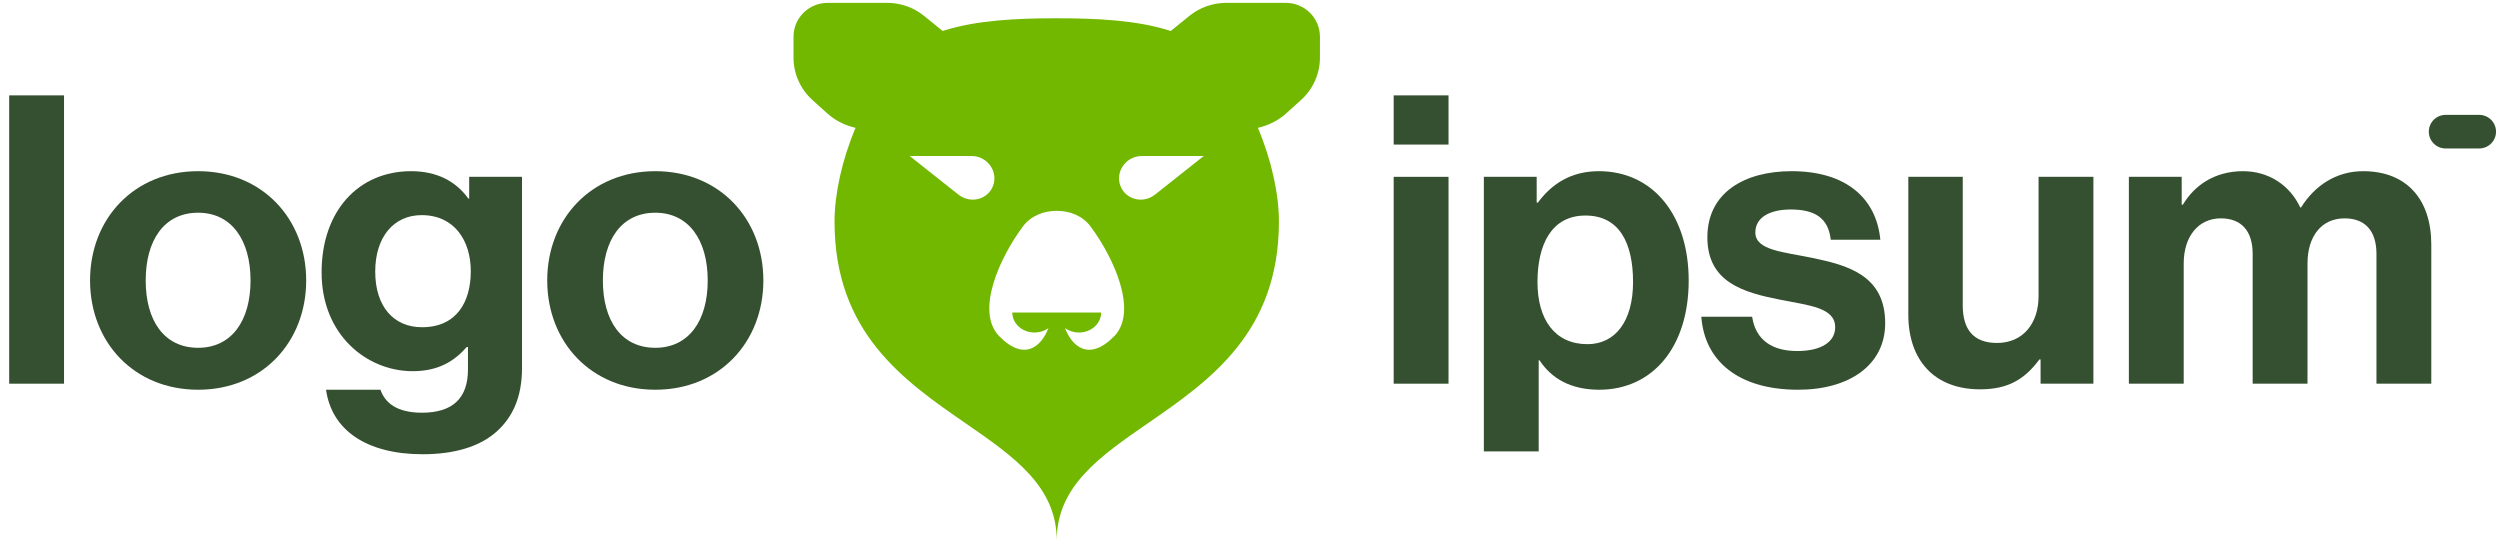
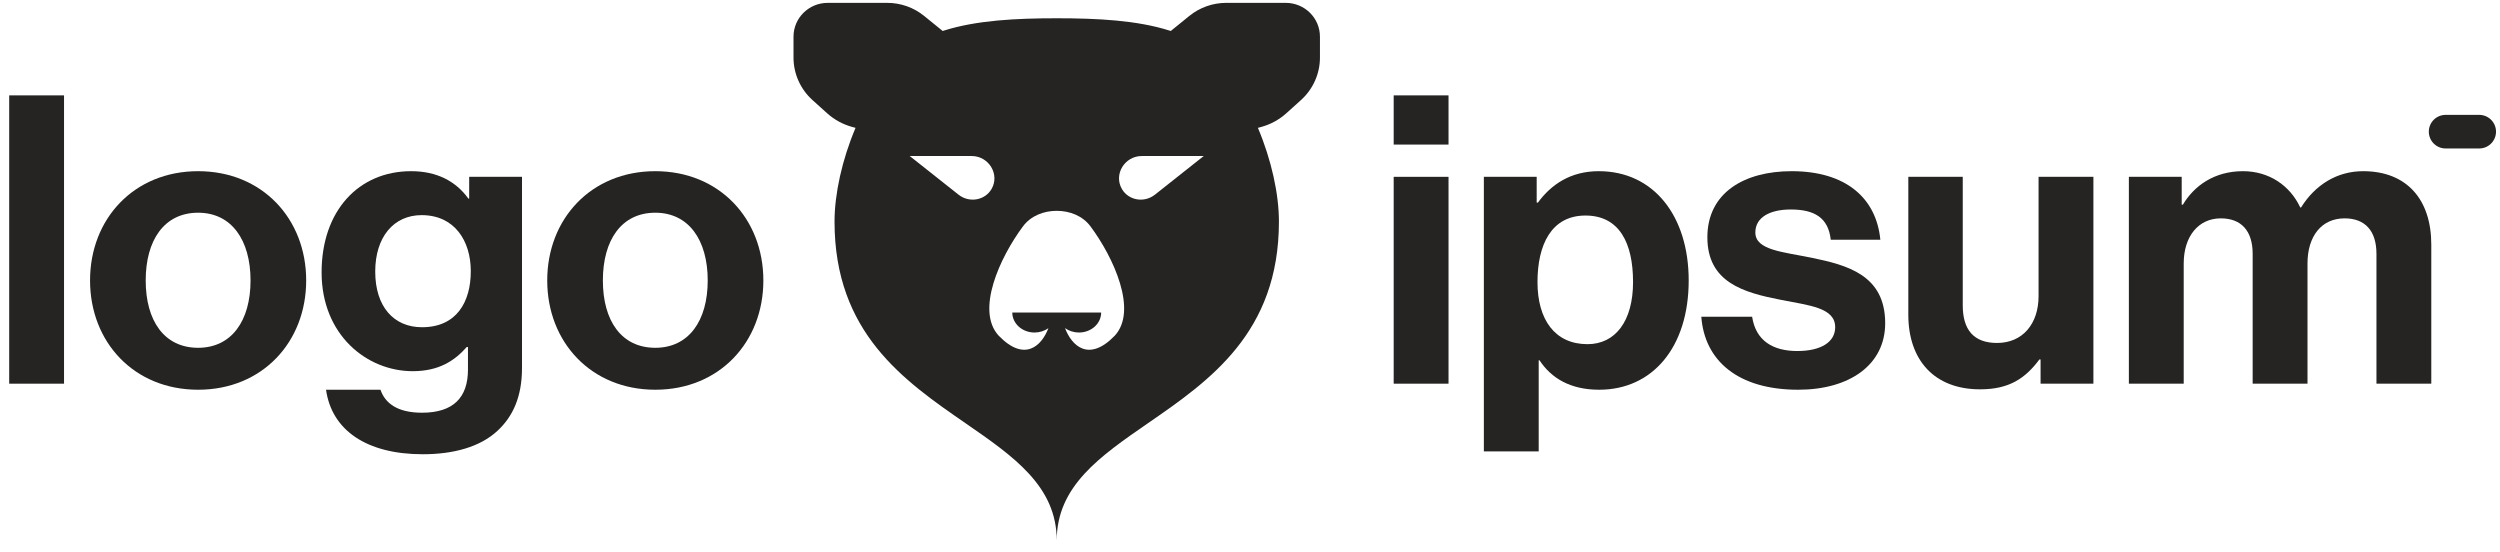
- <svg xmlns="http://www.w3.org/2000/svg" id="logo-75" width="186" height="41" viewBox="0 0 186 41" fill="none">
-   <path class="ccustom" fill-rule="evenodd" clip-rule="evenodd" d="M59.037 2.729C59.037 1.339 60.176 0.213 61.581 0.213H66.011C67.011 0.213 67.98 0.556 68.753 1.183L70.1 2.276L70.134 2.306C70.165 2.296 70.196 2.286 70.228 2.276C72.659 1.506 75.609 1.359 78.621 1.359C81.632 1.359 84.582 1.506 87.013 2.276C87.045 2.286 87.076 2.296 87.107 2.306L87.141 2.276L88.488 1.183C89.261 0.556 90.23 0.213 91.23 0.213H95.66C97.065 0.213 98.204 1.339 98.204 2.729V4.284C98.204 5.487 97.691 6.635 96.792 7.445L95.705 8.425C95.174 8.904 94.537 9.252 93.845 9.442L93.588 9.512C94.595 11.89 95.152 14.432 95.152 16.488C95.152 24.759 89.978 28.332 85.419 31.479C81.829 33.958 78.621 36.173 78.621 40.213C78.621 36.173 75.412 33.958 71.822 31.479C67.263 28.332 62.089 24.759 62.089 16.488C62.089 14.432 62.646 11.89 63.653 9.512L63.396 9.442C62.704 9.252 62.067 8.904 61.536 8.425L60.449 7.445C59.55 6.635 59.037 5.487 59.037 4.284V2.729ZM81.927 23.25C81.927 23.645 81.753 24.024 81.443 24.304C81.133 24.583 80.712 24.74 80.274 24.74C79.895 24.74 79.53 24.623 79.238 24.411C79.735 25.728 81.008 26.976 82.944 24.969C84.653 23.105 82.868 19.172 81.129 16.838C80.549 16.06 79.597 15.686 78.621 15.686C77.644 15.686 76.692 16.06 76.112 16.838C74.373 19.172 72.588 23.105 74.297 24.969C76.233 26.976 77.506 25.728 78.003 24.411C77.711 24.623 77.346 24.74 76.967 24.74C76.529 24.74 76.108 24.583 75.798 24.304C75.488 24.024 75.314 23.645 75.314 23.25H81.927ZM72.29 11.608H67.684L71.314 14.483C72.113 15.115 73.28 14.913 73.774 14.057C74.398 12.975 73.569 11.608 72.29 11.608ZM84.951 11.608H89.557L85.927 14.483C85.128 15.115 83.961 14.913 83.467 14.057C82.843 12.975 83.672 11.608 84.951 11.608Z" fill="#72B800" />
-   <path class="ccustom" d="M103.69 28.546H107.77V13.156H103.69V28.546ZM103.69 10.756H107.77V7.096H103.69V10.756Z" fill="#355030" />
-   <path class="ccustom" d="M110.399 33.586H114.479V26.806H114.539C115.409 28.126 116.819 28.996 118.979 28.996C122.939 28.996 125.639 25.846 125.639 20.866C125.639 16.066 123.029 12.736 118.949 12.736C116.849 12.736 115.409 13.726 114.419 15.076H114.329V13.156H110.399V33.586ZM118.109 25.606C115.679 25.606 114.389 23.776 114.389 20.986C114.389 18.226 115.409 16.036 117.959 16.036C120.479 16.036 121.499 18.076 121.499 20.986C121.499 23.896 120.179 25.606 118.109 25.606Z" fill="#355030" />
-   <path class="ccustom" d="M133.778 28.996C137.618 28.996 140.258 27.136 140.258 24.046C140.258 20.446 137.408 19.726 134.828 19.186C132.638 18.736 130.598 18.616 130.598 17.296C130.598 16.186 131.648 15.586 133.238 15.586C134.978 15.586 136.028 16.186 136.208 17.836H139.898C139.598 14.746 137.348 12.736 133.298 12.736C129.788 12.736 127.028 14.326 127.028 17.656C127.028 21.016 129.728 21.766 132.488 22.306C134.588 22.726 136.538 22.876 136.538 24.346C136.538 25.426 135.518 26.116 133.718 26.116C131.888 26.116 130.628 25.336 130.358 23.566H126.578C126.818 26.836 129.308 28.996 133.778 28.996Z" fill="#355030" />
-   <path class="ccustom" d="M155.749 28.546V13.156H151.669V22.036C151.669 24.076 150.499 25.516 148.579 25.516C146.839 25.516 146.029 24.526 146.029 22.726V13.156H141.979V23.416C141.979 26.776 143.899 28.966 147.319 28.966C149.479 28.966 150.679 28.156 151.729 26.746H151.819V28.546H155.749Z" fill="#355030" />
-   <path class="ccustom" d="M158.388 28.546H162.468V19.606C162.468 17.566 163.578 16.246 165.228 16.246C166.728 16.246 167.598 17.146 167.598 18.886V28.546H171.678V19.606C171.678 17.566 172.728 16.246 174.438 16.246C175.938 16.246 176.808 17.146 176.808 18.886V28.546H180.888V18.196C180.888 14.836 179.058 12.736 175.818 12.736C173.868 12.736 172.248 13.756 171.198 15.436H171.138C170.388 13.816 168.828 12.736 166.878 12.736C164.748 12.736 163.248 13.816 162.408 15.226H162.318V13.156H158.388V28.546Z" fill="#355030" />
-   <path class="ccustom" d="M0.684 28.546H4.764V7.096H0.684V28.546Z" fill="#355030" />
-   <path class="ccustom" d="M14.74 28.996C19.51 28.996 22.78 25.456 22.78 20.866C22.78 16.276 19.51 12.736 14.74 12.736C9.97 12.736 6.7 16.276 6.7 20.866C6.7 25.456 9.97 28.996 14.74 28.996ZM14.74 25.876C12.22 25.876 10.84 23.866 10.84 20.866C10.84 17.866 12.22 15.826 14.74 15.826C17.23 15.826 18.64 17.866 18.64 20.866C18.64 23.866 17.23 25.876 14.74 25.876Z" fill="#355030" />
-   <path class="ccustom" d="M31.457 33.796C33.737 33.796 35.717 33.256 37.007 32.056C38.147 31.006 38.837 29.536 38.837 27.376V13.156H34.907V14.776H34.847C33.917 13.486 32.507 12.736 30.587 12.736C26.687 12.736 23.927 15.676 23.927 20.266C23.927 24.916 27.287 27.616 30.707 27.616C32.657 27.616 33.827 26.836 34.727 25.816H34.817V27.496C34.817 29.596 33.707 30.706 31.397 30.706C29.507 30.706 28.637 29.956 28.307 28.996H24.257C24.677 31.996 27.257 33.796 31.457 33.796ZM31.397 24.346C29.297 24.346 27.917 22.816 27.917 20.206C27.917 17.626 29.297 16.006 31.367 16.006C33.827 16.006 35.027 17.926 35.027 20.176C35.027 22.456 33.977 24.346 31.397 24.346Z" fill="#355030" />
-   <path class="ccustom" d="M48.754 28.996C53.524 28.996 56.794 25.456 56.794 20.866C56.794 16.276 53.524 12.736 48.754 12.736C43.984 12.736 40.714 16.276 40.714 20.866C40.714 25.456 43.984 28.996 48.754 28.996ZM48.754 25.876C46.234 25.876 44.854 23.866 44.854 20.866C44.854 17.866 46.234 15.826 48.754 15.826C51.244 15.826 52.654 17.866 52.654 20.866C52.654 23.866 51.244 25.876 48.754 25.876Z" fill="#355030" />
-   <path class="ccustom" d="M180.704 9.796C180.704 9.106 181.263 8.546 181.954 8.546H184.454C185.144 8.546 185.704 9.106 185.704 9.796C185.704 10.487 185.144 11.046 184.454 11.046H181.954C181.263 11.046 180.704 10.487 180.704 9.796Z" fill="#355030" />
+ <svg xmlns="http://www.w3.org/2000/svg" id="logo-75" width="186" height="41" viewBox="0 0 186 41" fill="#252422">
+   <path class="ccustom" fill-rule="evenodd" clip-rule="evenodd" d="M59.037 2.729C59.037 1.339 60.176 0.213 61.581 0.213H66.011C67.011 0.213 67.98 0.556 68.753 1.183L70.1 2.276L70.134 2.306C70.165 2.296 70.196 2.286 70.228 2.276C72.659 1.506 75.609 1.359 78.621 1.359C81.632 1.359 84.582 1.506 87.013 2.276C87.045 2.286 87.076 2.296 87.107 2.306L87.141 2.276L88.488 1.183C89.261 0.556 90.23 0.213 91.23 0.213H95.66C97.065 0.213 98.204 1.339 98.204 2.729V4.284C98.204 5.487 97.691 6.635 96.792 7.445L95.705 8.425C95.174 8.904 94.537 9.252 93.845 9.442L93.588 9.512C94.595 11.89 95.152 14.432 95.152 16.488C95.152 24.759 89.978 28.332 85.419 31.479C81.829 33.958 78.621 36.173 78.621 40.213C78.621 36.173 75.412 33.958 71.822 31.479C67.263 28.332 62.089 24.759 62.089 16.488C62.089 14.432 62.646 11.89 63.653 9.512L63.396 9.442C62.704 9.252 62.067 8.904 61.536 8.425L60.449 7.445C59.55 6.635 59.037 5.487 59.037 4.284V2.729ZM81.927 23.25C81.927 23.645 81.753 24.024 81.443 24.304C81.133 24.583 80.712 24.74 80.274 24.74C79.895 24.74 79.53 24.623 79.238 24.411C79.735 25.728 81.008 26.976 82.944 24.969C84.653 23.105 82.868 19.172 81.129 16.838C80.549 16.06 79.597 15.686 78.621 15.686C77.644 15.686 76.692 16.06 76.112 16.838C74.373 19.172 72.588 23.105 74.297 24.969C76.233 26.976 77.506 25.728 78.003 24.411C77.711 24.623 77.346 24.74 76.967 24.74C76.529 24.74 76.108 24.583 75.798 24.304C75.488 24.024 75.314 23.645 75.314 23.25H81.927ZM72.29 11.608H67.684L71.314 14.483C72.113 15.115 73.28 14.913 73.774 14.057C74.398 12.975 73.569 11.608 72.29 11.608ZM84.951 11.608H89.557L85.927 14.483C85.128 15.115 83.961 14.913 83.467 14.057C82.843 12.975 83.672 11.608 84.951 11.608Z" fill="#252422" />
+   <path class="ccustom" d="M103.69 28.546H107.77V13.156H103.69V28.546ZM103.69 10.756H107.77V7.096H103.69V10.756Z" fill="#252422" />
+   <path class="ccustom" d="M110.399 33.586H114.479V26.806H114.539C115.409 28.126 116.819 28.996 118.979 28.996C122.939 28.996 125.639 25.846 125.639 20.866C125.639 16.066 123.029 12.736 118.949 12.736C116.849 12.736 115.409 13.726 114.419 15.076H114.329V13.156H110.399V33.586ZM118.109 25.606C115.679 25.606 114.389 23.776 114.389 20.986C114.389 18.226 115.409 16.036 117.959 16.036C120.479 16.036 121.499 18.076 121.499 20.986C121.499 23.896 120.179 25.606 118.109 25.606Z" fill="#252422" />
+   <path class="ccustom" d="M133.778 28.996C137.618 28.996 140.258 27.136 140.258 24.046C140.258 20.446 137.408 19.726 134.828 19.186C132.638 18.736 130.598 18.616 130.598 17.296C130.598 16.186 131.648 15.586 133.238 15.586C134.978 15.586 136.028 16.186 136.208 17.836H139.898C139.598 14.746 137.348 12.736 133.298 12.736C129.788 12.736 127.028 14.326 127.028 17.656C127.028 21.016 129.728 21.766 132.488 22.306C134.588 22.726 136.538 22.876 136.538 24.346C136.538 25.426 135.518 26.116 133.718 26.116C131.888 26.116 130.628 25.336 130.358 23.566H126.578C126.818 26.836 129.308 28.996 133.778 28.996Z" fill="#252422" />
+   <path class="ccustom" d="M155.749 28.546V13.156H151.669V22.036C151.669 24.076 150.499 25.516 148.579 25.516C146.839 25.516 146.029 24.526 146.029 22.726V13.156H141.979V23.416C141.979 26.776 143.899 28.966 147.319 28.966C149.479 28.966 150.679 28.156 151.729 26.746H151.819V28.546H155.749Z" fill="#252422" />
+   <path class="ccustom" d="M158.388 28.546H162.468V19.606C162.468 17.566 163.578 16.246 165.228 16.246C166.728 16.246 167.598 17.146 167.598 18.886V28.546H171.678V19.606C171.678 17.566 172.728 16.246 174.438 16.246C175.938 16.246 176.808 17.146 176.808 18.886V28.546H180.888V18.196C180.888 14.836 179.058 12.736 175.818 12.736C173.868 12.736 172.248 13.756 171.198 15.436H171.138C170.388 13.816 168.828 12.736 166.878 12.736C164.748 12.736 163.248 13.816 162.408 15.226H162.318V13.156H158.388V28.546Z" fill="#252422" />
+   <path class="ccustom" d="M0.684 28.546H4.764V7.096H0.684V28.546Z" fill="#252422" />
+   <path class="ccustom" d="M14.74 28.996C19.51 28.996 22.78 25.456 22.78 20.866C22.78 16.276 19.51 12.736 14.74 12.736C9.97 12.736 6.7 16.276 6.7 20.866C6.7 25.456 9.97 28.996 14.74 28.996ZM14.74 25.876C12.22 25.876 10.84 23.866 10.84 20.866C10.84 17.866 12.22 15.826 14.74 15.826C17.23 15.826 18.64 17.866 18.64 20.866C18.64 23.866 17.23 25.876 14.74 25.876Z" fill="#252422" />
+   <path class="ccustom" d="M31.457 33.796C33.737 33.796 35.717 33.256 37.007 32.056C38.147 31.006 38.837 29.536 38.837 27.376V13.156H34.907V14.776H34.847C33.917 13.486 32.507 12.736 30.587 12.736C26.687 12.736 23.927 15.676 23.927 20.266C23.927 24.916 27.287 27.616 30.707 27.616C32.657 27.616 33.827 26.836 34.727 25.816H34.817V27.496C34.817 29.596 33.707 30.706 31.397 30.706C29.507 30.706 28.637 29.956 28.307 28.996H24.257C24.677 31.996 27.257 33.796 31.457 33.796ZM31.397 24.346C29.297 24.346 27.917 22.816 27.917 20.206C27.917 17.626 29.297 16.006 31.367 16.006C33.827 16.006 35.027 17.926 35.027 20.176C35.027 22.456 33.977 24.346 31.397 24.346Z" fill="#252422" />
+   <path class="ccustom" d="M48.754 28.996C53.524 28.996 56.794 25.456 56.794 20.866C56.794 16.276 53.524 12.736 48.754 12.736C43.984 12.736 40.714 16.276 40.714 20.866C40.714 25.456 43.984 28.996 48.754 28.996ZM48.754 25.876C46.234 25.876 44.854 23.866 44.854 20.866C44.854 17.866 46.234 15.826 48.754 15.826C51.244 15.826 52.654 17.866 52.654 20.866C52.654 23.866 51.244 25.876 48.754 25.876Z" fill="#252422" />
+   <path class="ccustom" d="M180.704 9.796C180.704 9.106 181.263 8.546 181.954 8.546H184.454C185.144 8.546 185.704 9.106 185.704 9.796C185.704 10.487 185.144 11.046 184.454 11.046H181.954C181.263 11.046 180.704 10.487 180.704 9.796Z" fill="#252422" />
</svg>
